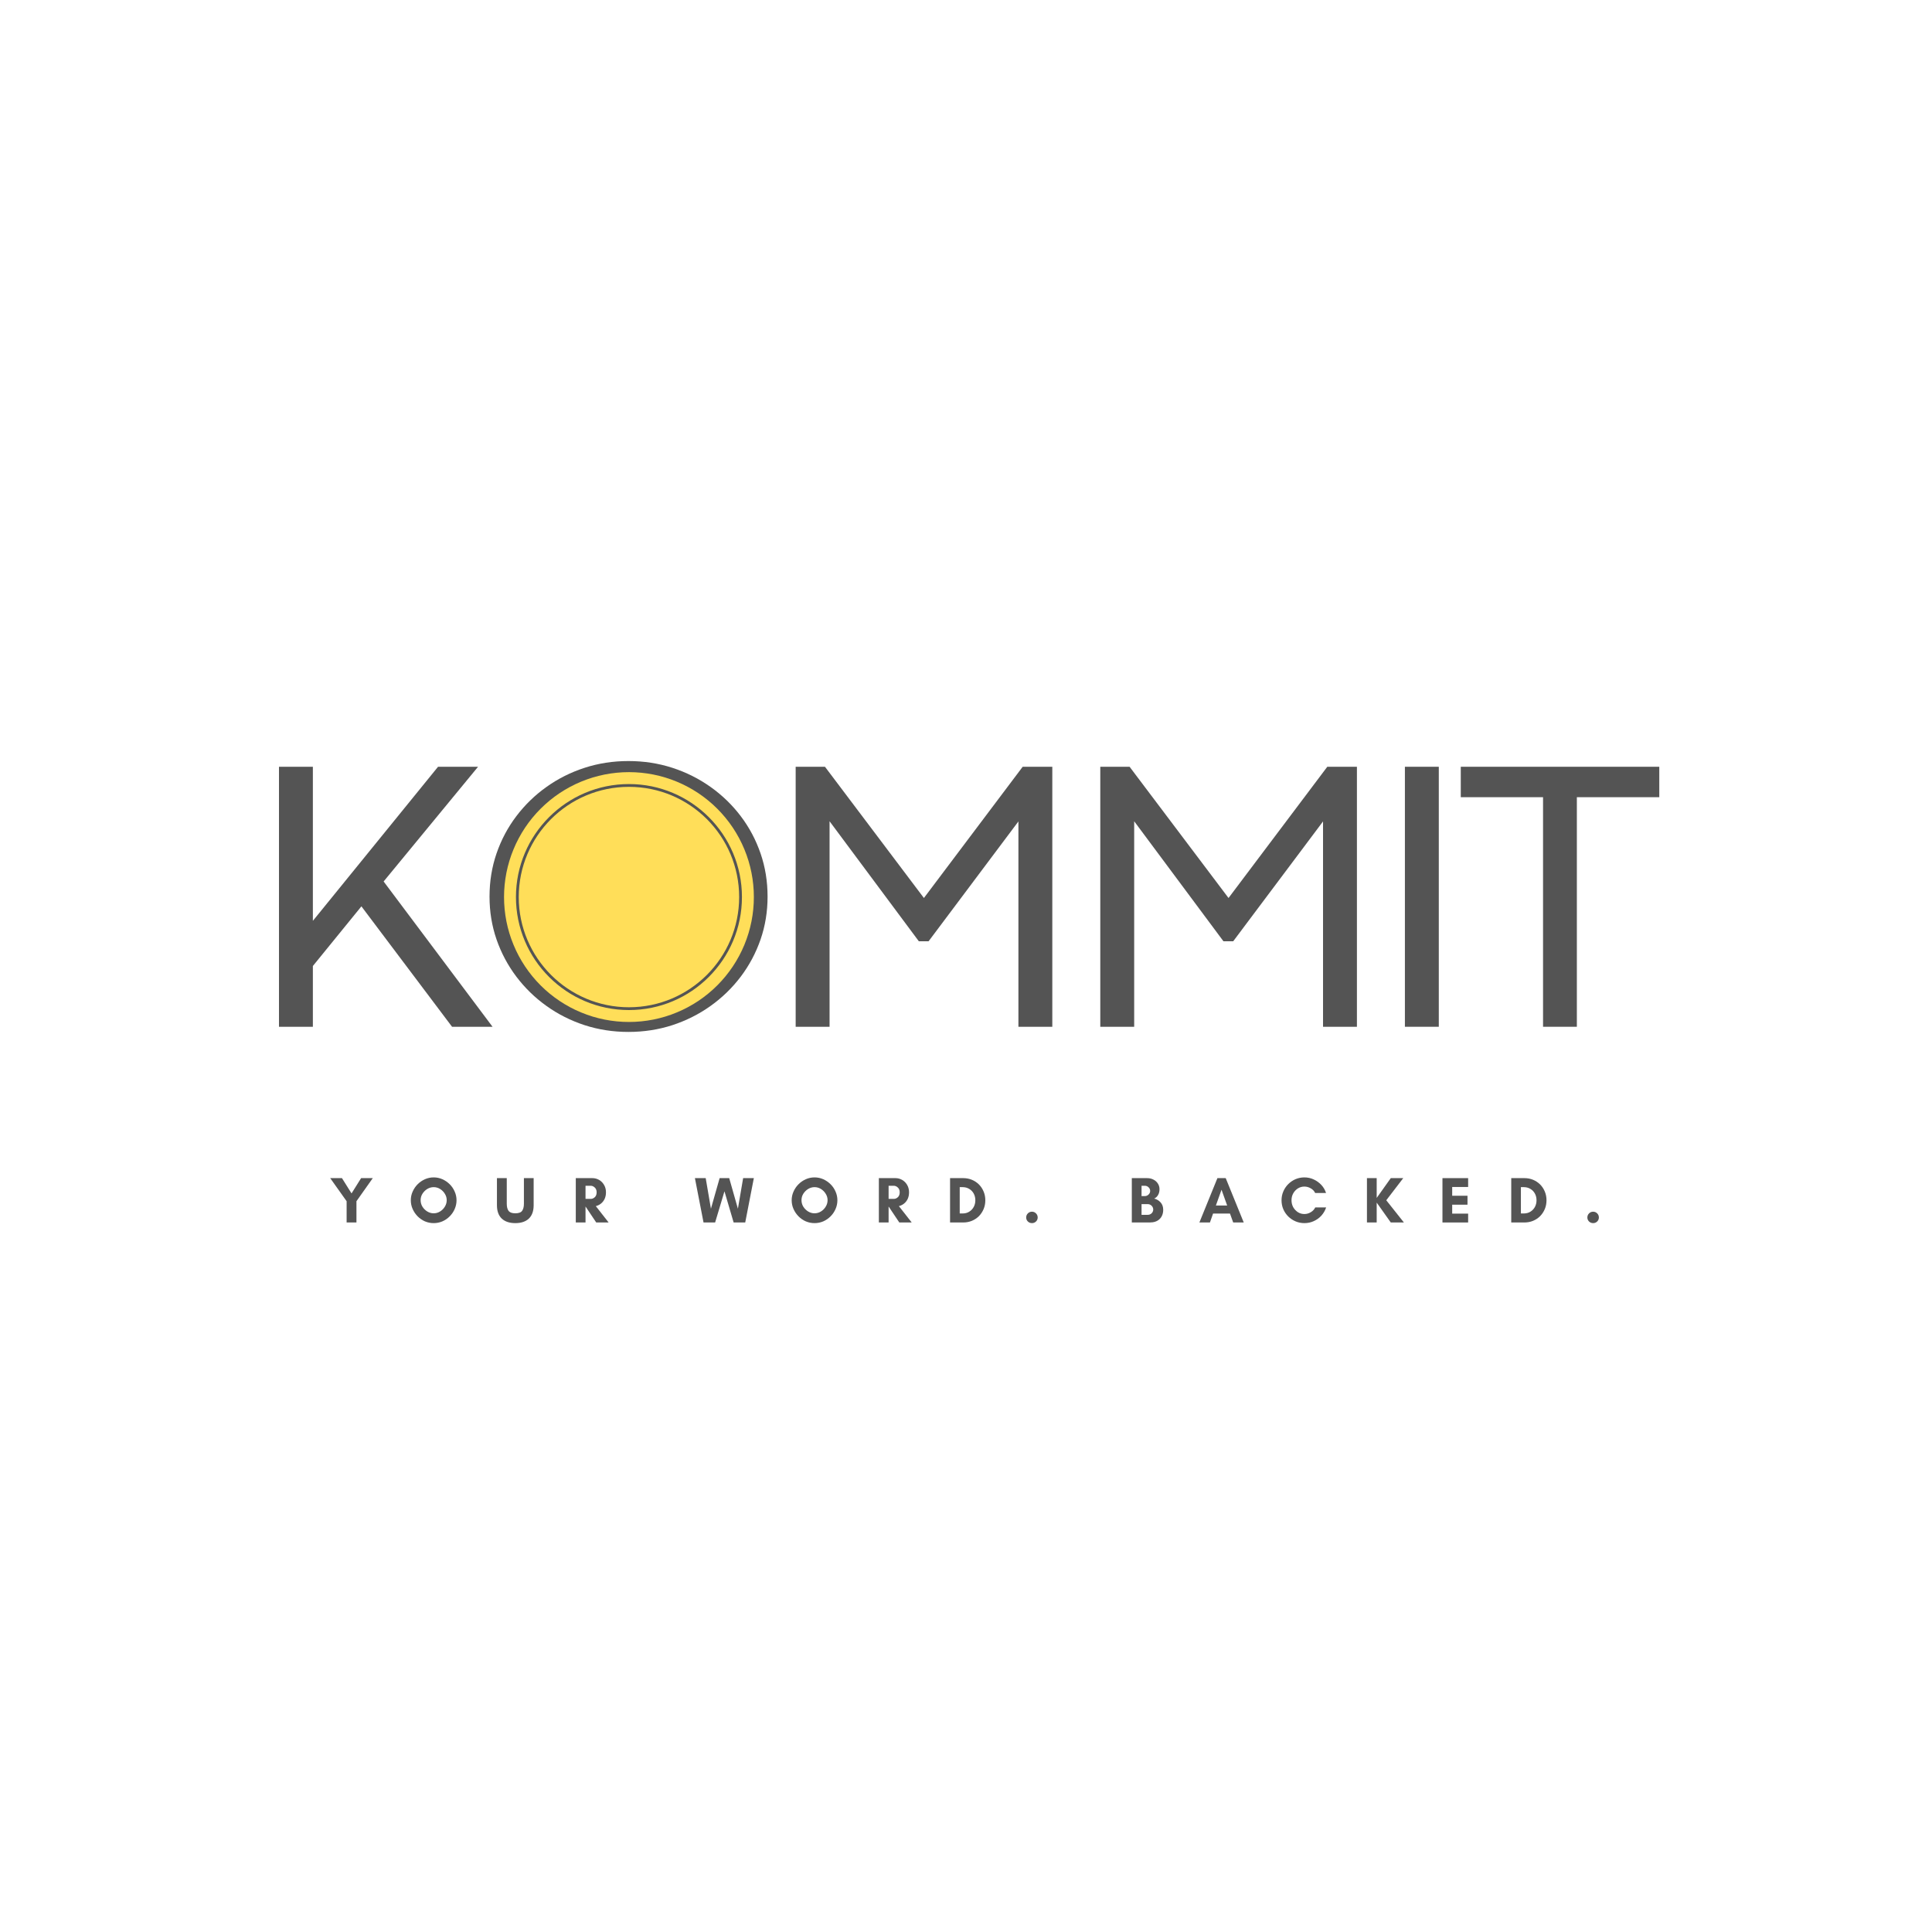
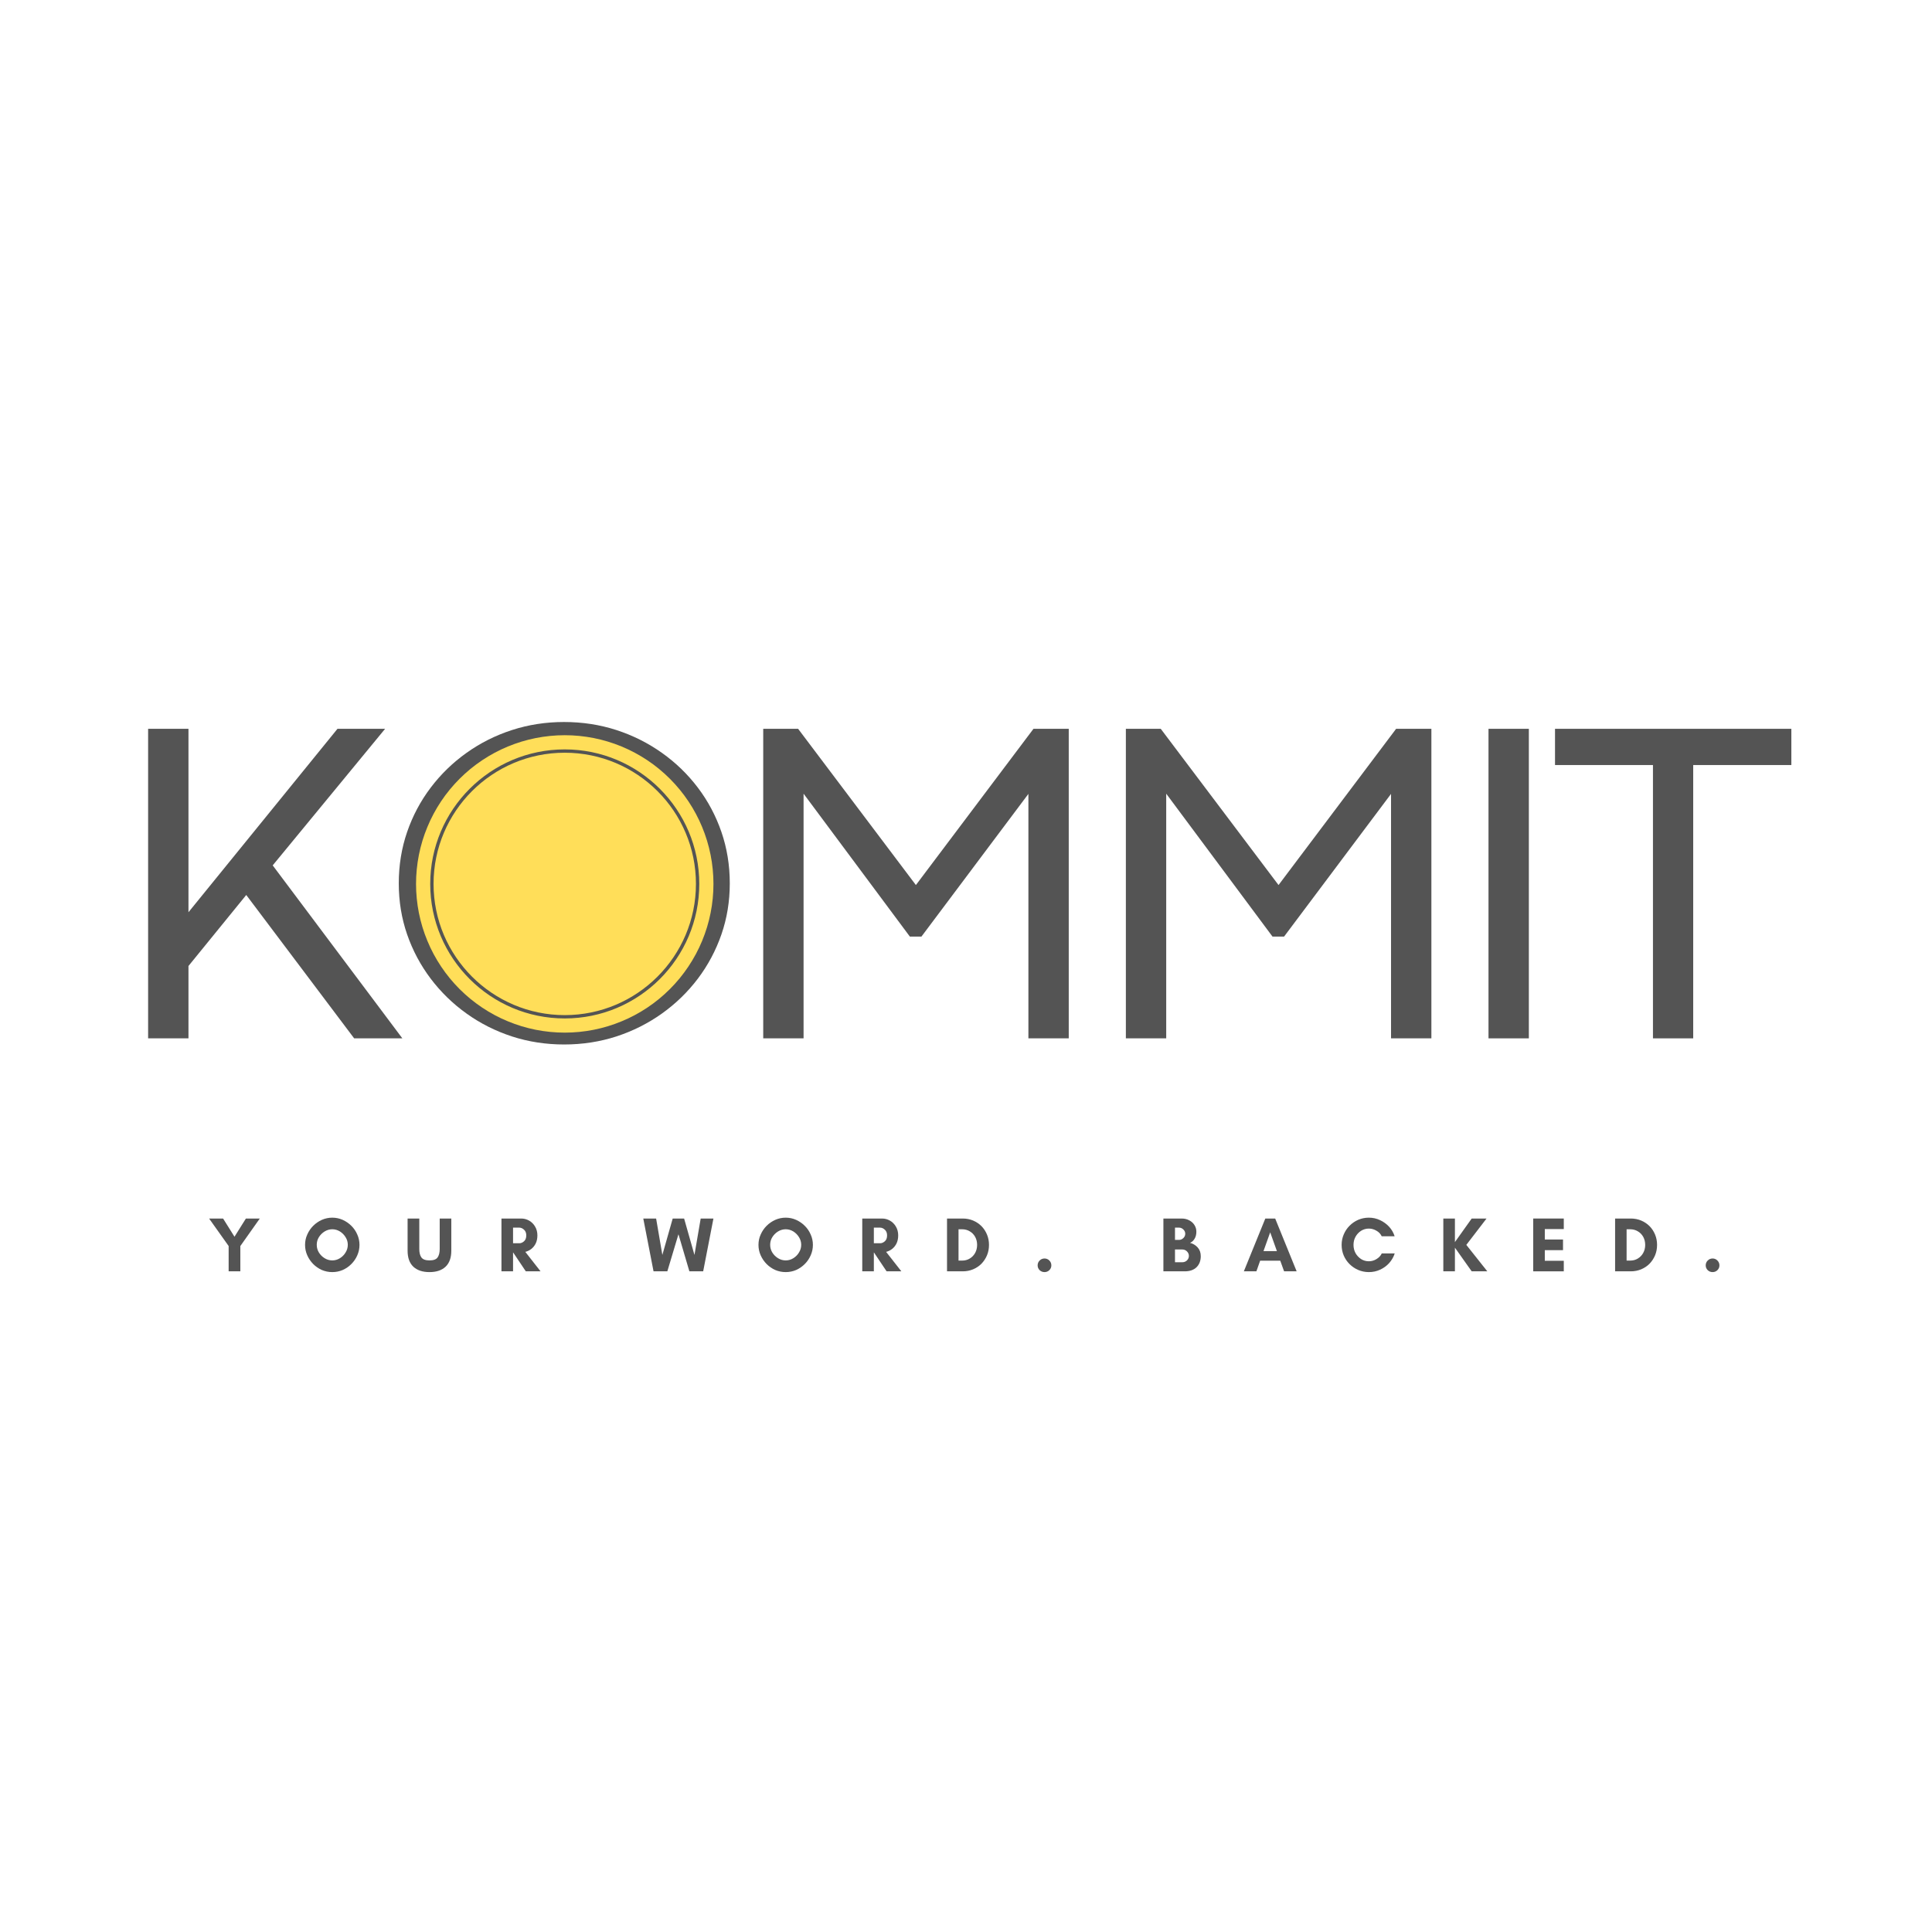
- <svg xmlns="http://www.w3.org/2000/svg" width="500" zoomAndPan="magnify" viewBox="0 0 375 375" height="500" preserveAspectRatio="xMidYMid meet" version="1.0">
+ <svg xmlns="http://www.w3.org/2000/svg" width="500" zoomAndPan="magnify" viewBox="30 100 315 175" height="500" preserveAspectRatio="xMidYMid meet" version="1.0">
  <defs>
    <g />
    <clipPath id="46336163a3">
      <path d="M 236 2 L 275.559 2 L 275.559 54 L 236 54 Z M 236 2 " clip-rule="nonzero" />
    </clipPath>
    <clipPath id="85b8adfc6b">
      <rect x="0" width="276" y="0" height="67" />
    </clipPath>
    <clipPath id="4fa91d42be">
      <path d="M 97.832 149.871 L 146.582 149.871 L 146.582 198.621 L 97.832 198.621 Z M 97.832 149.871 " clip-rule="nonzero" />
    </clipPath>
    <clipPath id="c90dea0526">
      <rect x="0" width="256" y="0" height="16" />
    </clipPath>
  </defs>
  <rect x="-37.5" width="450" fill="#ffffff" y="-37.5" height="450" fill-opacity="1" />
  <rect x="-37.5" width="450" fill="#ffffff" y="-37.5" height="450" fill-opacity="1" />
  <g transform="matrix(1, 0, 0, 1, 47, 146)">
    <g clip-path="url(#85b8adfc6b)">
      <g fill="#545454" fill-opacity="1">
        <g transform="translate(0.290054, 53.29633)">
          <g>
            <path d="M 45.5 -50.469 L 27.172 -28.203 L 48.312 0 L 40.453 0 L 22.859 -23.375 L 13.438 -11.797 L 13.438 0 L 6.859 0 L 6.859 -50.469 L 13.438 -50.469 L 13.438 -20.562 L 37.734 -50.469 Z M 45.5 -50.469 " />
          </g>
        </g>
      </g>
      <g fill="#545454" fill-opacity="1">
        <g transform="translate(45.01681, 53.29633)">
          <g>
            <path d="M 29.953 1 C 26.984 1 24.148 0.562 21.453 -0.312 C 18.754 -1.195 16.285 -2.441 14.047 -4.047 C 11.805 -5.648 9.859 -7.547 8.203 -9.734 C 6.547 -11.93 5.266 -14.336 4.359 -16.953 C 3.453 -19.578 3 -22.348 3 -25.266 C 3 -28.211 3.453 -31.004 4.359 -33.641 C 5.266 -36.273 6.547 -38.688 8.203 -40.875 C 9.859 -43.062 11.805 -44.953 14.047 -46.547 C 16.285 -48.148 18.754 -49.391 21.453 -50.266 C 24.148 -51.141 26.984 -51.578 29.953 -51.578 C 32.941 -51.578 35.785 -51.141 38.484 -50.266 C 41.18 -49.391 43.656 -48.148 45.906 -46.547 C 48.156 -44.953 50.109 -43.062 51.766 -40.875 C 53.422 -38.688 54.703 -36.273 55.609 -33.641 C 56.516 -31.004 56.969 -28.211 56.969 -25.266 C 56.969 -22.348 56.516 -19.578 55.609 -16.953 C 54.703 -14.336 53.422 -11.93 51.766 -9.734 C 50.109 -7.547 48.156 -5.648 45.906 -4.047 C 43.656 -2.441 41.18 -1.195 38.484 -0.312 C 35.785 0.562 32.941 1 29.953 1 Z M 29.953 -5.078 C 32.766 -5.078 35.406 -5.582 37.875 -6.594 C 40.352 -7.613 42.531 -9.039 44.406 -10.875 C 46.289 -12.707 47.758 -14.848 48.812 -17.297 C 49.863 -19.742 50.391 -22.398 50.391 -25.266 C 50.391 -28.141 49.863 -30.805 48.812 -33.266 C 47.758 -35.734 46.289 -37.879 44.406 -39.703 C 42.531 -41.535 40.352 -42.961 37.875 -43.984 C 35.406 -45.016 32.766 -45.531 29.953 -45.531 C 27.129 -45.531 24.484 -45.016 22.016 -43.984 C 19.555 -42.961 17.395 -41.535 15.531 -39.703 C 13.664 -37.879 12.207 -35.734 11.156 -33.266 C 10.102 -30.805 9.578 -28.141 9.578 -25.266 C 9.578 -22.398 10.102 -19.742 11.156 -17.297 C 12.207 -14.848 13.664 -12.707 15.531 -10.875 C 17.395 -9.039 19.555 -7.613 22.016 -6.594 C 24.484 -5.582 27.129 -5.078 29.953 -5.078 Z M 29.953 -5.078 " />
          </g>
        </g>
      </g>
      <g fill="#545454" fill-opacity="1">
        <g transform="translate(100.58, 53.29633)">
          <g>
            <path d="M 13.438 0 L 6.859 0 L 6.859 -50.469 L 12.547 -50.469 L 31.734 -25.016 L 31.766 -25.016 L 50.922 -50.469 L 56.672 -50.469 L 56.672 0 L 50.094 0 L 50.094 -39.859 L 32.656 -16.594 L 30.766 -16.594 L 13.438 -39.891 Z M 13.438 0 " />
          </g>
        </g>
      </g>
      <g fill="#545454" fill-opacity="1">
        <g transform="translate(159.7058, 53.29633)">
          <g>
            <path d="M 13.438 0 L 6.859 0 L 6.859 -50.469 L 12.547 -50.469 L 31.734 -25.016 L 31.766 -25.016 L 50.922 -50.469 L 56.672 -50.469 L 56.672 0 L 50.094 0 L 50.094 -39.859 L 32.656 -16.594 L 30.766 -16.594 L 13.438 -39.891 Z M 13.438 0 " />
          </g>
        </g>
      </g>
      <g fill="#545454" fill-opacity="1">
        <g transform="translate(218.8316, 53.29633)">
          <g>
            <path d="M 13.438 0 L 6.859 0 L 6.859 -50.469 L 13.438 -50.469 Z M 13.438 0 " />
          </g>
        </g>
      </g>
      <g clip-path="url(#46336163a3)">
        <g fill="#545454" fill-opacity="1">
          <g transform="translate(234.7231, 53.29633)">
            <g>
              <path d="M 24.344 0 L 17.781 0 L 17.781 -44.562 L 1.812 -44.562 L 1.812 -50.469 L 40.344 -50.469 L 40.344 -44.562 L 24.344 -44.562 Z M 24.344 0 " />
            </g>
          </g>
        </g>
      </g>
    </g>
  </g>
  <g clip-path="url(#4fa91d42be)">
    <path fill="#ffde59" d="M 146.324 174.117 C 146.324 174.91 146.285 175.703 146.207 176.492 C 146.129 177.285 146.016 178.066 145.859 178.848 C 145.703 179.625 145.512 180.395 145.281 181.156 C 145.051 181.914 144.781 182.66 144.48 183.395 C 144.176 184.129 143.836 184.848 143.461 185.547 C 143.086 186.246 142.68 186.926 142.238 187.586 C 141.797 188.246 141.324 188.883 140.82 189.5 C 140.316 190.113 139.785 190.699 139.223 191.262 C 138.66 191.824 138.074 192.355 137.461 192.859 C 136.848 193.363 136.211 193.836 135.551 194.277 C 134.891 194.719 134.207 195.125 133.508 195.5 C 132.809 195.875 132.09 196.215 131.355 196.516 C 130.625 196.82 129.875 197.09 129.117 197.32 C 128.355 197.551 127.586 197.742 126.809 197.898 C 126.031 198.051 125.246 198.168 124.457 198.246 C 123.664 198.324 122.871 198.363 122.078 198.363 C 121.285 198.363 120.492 198.324 119.703 198.246 C 118.91 198.168 118.129 198.051 117.348 197.898 C 116.57 197.742 115.801 197.551 115.039 197.32 C 114.281 197.09 113.535 196.82 112.801 196.516 C 112.066 196.215 111.348 195.875 110.648 195.5 C 109.949 195.125 109.27 194.719 108.609 194.277 C 107.949 193.836 107.312 193.363 106.695 192.859 C 106.082 192.355 105.496 191.824 104.934 191.262 C 104.371 190.699 103.84 190.113 103.336 189.5 C 102.832 188.883 102.359 188.246 101.918 187.586 C 101.477 186.926 101.07 186.246 100.695 185.547 C 100.32 184.848 99.98 184.129 99.68 183.395 C 99.375 182.66 99.105 181.914 98.875 181.156 C 98.645 180.395 98.453 179.625 98.297 178.848 C 98.145 178.066 98.027 177.285 97.949 176.492 C 97.871 175.703 97.832 174.91 97.832 174.117 C 97.832 173.324 97.871 172.531 97.949 171.742 C 98.027 170.949 98.145 170.164 98.297 169.387 C 98.453 168.609 98.645 167.84 98.875 167.078 C 99.105 166.32 99.375 165.57 99.68 164.84 C 99.98 164.105 100.32 163.387 100.695 162.688 C 101.07 161.988 101.477 161.305 101.918 160.645 C 102.359 159.984 102.832 159.348 103.336 158.734 C 103.84 158.121 104.371 157.535 104.934 156.973 C 105.496 156.41 106.082 155.879 106.695 155.375 C 107.312 154.871 107.949 154.398 108.609 153.957 C 109.27 153.516 109.949 153.109 110.648 152.734 C 111.348 152.359 112.066 152.02 112.801 151.715 C 113.535 151.414 114.281 151.145 115.039 150.914 C 115.801 150.684 116.57 150.492 117.348 150.336 C 118.129 150.184 118.91 150.066 119.703 149.988 C 120.492 149.91 121.285 149.871 122.078 149.871 C 122.871 149.871 123.664 149.91 124.457 149.988 C 125.246 150.066 126.031 150.184 126.809 150.336 C 127.586 150.492 128.355 150.684 129.117 150.914 C 129.875 151.145 130.625 151.414 131.355 151.715 C 132.09 152.02 132.809 152.359 133.508 152.734 C 134.207 153.109 134.891 153.516 135.551 153.957 C 136.211 154.398 136.848 154.871 137.461 155.375 C 138.074 155.879 138.66 156.41 139.223 156.973 C 139.785 157.535 140.316 158.121 140.82 158.734 C 141.324 159.348 141.797 159.984 142.238 160.645 C 142.68 161.305 143.086 161.988 143.461 162.688 C 143.836 163.387 144.176 164.105 144.48 164.84 C 144.781 165.57 145.051 166.32 145.281 167.078 C 145.512 167.84 145.703 168.609 145.859 169.387 C 146.016 170.164 146.129 170.949 146.207 171.742 C 146.285 172.531 146.324 173.324 146.324 174.117 Z M 146.324 174.117 " fill-opacity="1" fill-rule="nonzero" />
  </g>
  <path fill="#545454" d="M 122.078 196.051 C 109.973 196.051 100.145 186.223 100.145 174.117 C 100.145 162.012 109.973 152.184 122.078 152.184 C 134.184 152.184 144.012 162.012 144.012 174.117 C 144.012 186.223 134.184 196.051 122.078 196.051 Z M 122.078 152.727 C 110.262 152.727 100.688 162.301 100.688 174.117 C 100.688 185.934 110.301 195.508 122.078 195.508 C 133.895 195.508 143.469 185.898 143.469 174.117 C 143.469 162.301 133.895 152.727 122.078 152.727 Z M 122.078 152.727 " fill-opacity="1" fill-rule="nonzero" />
  <g transform="matrix(1, 0, 0, 1, 63, 225)">
    <g clip-path="url(#c90dea0526)">
      <g fill="#545454" fill-opacity="1">
        <g transform="translate(0.998186, 12.28215)">
          <g>
            <path d="M 3.281 0 L 3.281 -4.125 L 0.094 -8.609 L 2.375 -8.609 L 4.234 -5.641 L 6.094 -8.609 L 8.359 -8.609 L 5.188 -4.125 L 5.188 0 Z M 3.281 0 " />
          </g>
        </g>
      </g>
      <g fill="#545454" fill-opacity="1">
        <g transform="translate(16.3002, 12.28215)">
          <g>
            <path d="M 7.406 -4.328 C 7.406 -4.773 7.285 -5.188 7.047 -5.562 C 6.816 -5.945 6.508 -6.258 6.125 -6.5 C 5.738 -6.738 5.32 -6.859 4.875 -6.859 C 4.438 -6.859 4.02 -6.738 3.625 -6.5 C 3.238 -6.258 2.926 -5.945 2.688 -5.562 C 2.457 -5.188 2.344 -4.773 2.344 -4.328 C 2.344 -3.879 2.457 -3.461 2.688 -3.078 C 2.926 -2.691 3.238 -2.379 3.625 -2.141 C 4.02 -1.898 4.438 -1.781 4.875 -1.781 C 5.32 -1.781 5.738 -1.898 6.125 -2.141 C 6.508 -2.379 6.816 -2.691 7.047 -3.078 C 7.285 -3.461 7.406 -3.879 7.406 -4.328 Z M 9.312 -4.312 C 9.312 -3.719 9.191 -3.148 8.953 -2.609 C 8.723 -2.078 8.398 -1.602 7.984 -1.188 C 7.578 -0.781 7.109 -0.457 6.578 -0.219 C 6.047 0.008 5.477 0.125 4.875 0.125 C 4.281 0.125 3.711 0.008 3.172 -0.219 C 2.641 -0.457 2.172 -0.781 1.766 -1.188 C 1.359 -1.602 1.035 -2.078 0.797 -2.609 C 0.555 -3.148 0.438 -3.719 0.438 -4.312 C 0.438 -4.906 0.555 -5.469 0.797 -6 C 1.035 -6.539 1.359 -7.016 1.766 -7.422 C 2.172 -7.828 2.641 -8.148 3.172 -8.391 C 3.711 -8.629 4.281 -8.75 4.875 -8.75 C 5.477 -8.75 6.047 -8.629 6.578 -8.391 C 7.109 -8.148 7.578 -7.828 7.984 -7.422 C 8.398 -7.016 8.723 -6.539 8.953 -6 C 9.191 -5.469 9.312 -4.906 9.312 -4.312 Z M 9.312 -4.312 " />
          </g>
        </g>
      </g>
      <g fill="#545454" fill-opacity="1">
        <g transform="translate(32.89427, 12.28215)">
          <g>
            <path d="M 5.797 -8.609 L 7.688 -8.609 L 7.688 -3.359 C 7.688 -2.211 7.375 -1.344 6.75 -0.75 C 6.125 -0.164 5.25 0.125 4.125 0.125 C 3.008 0.125 2.133 -0.164 1.5 -0.75 C 0.875 -1.344 0.562 -2.211 0.562 -3.359 L 0.562 -8.609 L 2.469 -8.609 L 2.469 -3.641 C 2.469 -3.047 2.582 -2.586 2.812 -2.266 C 3.051 -1.941 3.488 -1.781 4.125 -1.781 C 4.781 -1.781 5.223 -1.941 5.453 -2.266 C 5.68 -2.586 5.797 -3.047 5.797 -3.641 Z M 5.797 -8.609 " />
          </g>
        </g>
      </g>
      <g fill="#545454" fill-opacity="1">
        <g transform="translate(47.9936, 12.28215)">
          <g>
            <path d="M 2.656 -3.078 L 2.656 0 L 0.766 0 L 0.766 -8.609 L 3.984 -8.609 C 4.453 -8.609 4.883 -8.492 5.281 -8.266 C 5.688 -8.035 6.008 -7.711 6.25 -7.297 C 6.5 -6.879 6.625 -6.398 6.625 -5.859 C 6.625 -5.367 6.535 -4.938 6.359 -4.562 C 6.18 -4.195 5.941 -3.895 5.641 -3.656 C 5.348 -3.426 5.02 -3.266 4.656 -3.172 L 7.141 0 L 4.734 0 L 2.672 -3.078 Z M 3.672 -7.125 L 2.656 -7.125 L 2.656 -4.578 L 3.672 -4.578 C 3.953 -4.578 4.211 -4.688 4.453 -4.906 C 4.691 -5.125 4.812 -5.441 4.812 -5.859 C 4.812 -6.254 4.691 -6.562 4.453 -6.781 C 4.211 -7.008 3.953 -7.125 3.672 -7.125 Z M 3.672 -7.125 " />
          </g>
        </g>
      </g>
      <g fill="#545454" fill-opacity="1">
        <g transform="translate(61.81355, 12.28215)">
          <g />
        </g>
      </g>
      <g fill="#545454" fill-opacity="1">
        <g transform="translate(71.82065, 12.28215)">
          <g>
            <path d="M 11.5 -8.609 L 9.828 0 L 7.578 0 L 5.797 -6.047 L 3.984 0 L 1.734 0 L 0.062 -8.609 L 2.156 -8.609 L 3.172 -2.672 L 4.859 -8.609 L 6.719 -8.609 L 8.406 -2.672 L 9.422 -8.609 Z M 11.5 -8.609 " />
          </g>
        </g>
      </g>
      <g fill="#545454" fill-opacity="1">
        <g transform="translate(90.22614, 12.28215)">
          <g>
            <path d="M 7.406 -4.328 C 7.406 -4.773 7.285 -5.188 7.047 -5.562 C 6.816 -5.945 6.508 -6.258 6.125 -6.5 C 5.738 -6.738 5.32 -6.859 4.875 -6.859 C 4.438 -6.859 4.02 -6.738 3.625 -6.5 C 3.238 -6.258 2.926 -5.945 2.688 -5.562 C 2.457 -5.188 2.344 -4.773 2.344 -4.328 C 2.344 -3.879 2.457 -3.461 2.688 -3.078 C 2.926 -2.691 3.238 -2.379 3.625 -2.141 C 4.02 -1.898 4.438 -1.781 4.875 -1.781 C 5.32 -1.781 5.738 -1.898 6.125 -2.141 C 6.508 -2.379 6.816 -2.691 7.047 -3.078 C 7.285 -3.461 7.406 -3.879 7.406 -4.328 Z M 9.312 -4.312 C 9.312 -3.719 9.191 -3.148 8.953 -2.609 C 8.723 -2.078 8.398 -1.602 7.984 -1.188 C 7.578 -0.781 7.109 -0.457 6.578 -0.219 C 6.047 0.008 5.477 0.125 4.875 0.125 C 4.281 0.125 3.711 0.008 3.172 -0.219 C 2.641 -0.457 2.172 -0.781 1.766 -1.188 C 1.359 -1.602 1.035 -2.078 0.797 -2.609 C 0.555 -3.148 0.438 -3.719 0.438 -4.312 C 0.438 -4.906 0.555 -5.469 0.797 -6 C 1.035 -6.539 1.359 -7.016 1.766 -7.422 C 2.172 -7.828 2.641 -8.148 3.172 -8.391 C 3.711 -8.629 4.281 -8.75 4.875 -8.75 C 5.477 -8.75 6.047 -8.629 6.578 -8.391 C 7.109 -8.148 7.578 -7.828 7.984 -7.422 C 8.398 -7.016 8.723 -6.539 8.953 -6 C 9.191 -5.469 9.312 -4.906 9.312 -4.312 Z M 9.312 -4.312 " />
          </g>
        </g>
      </g>
      <g fill="#545454" fill-opacity="1">
        <g transform="translate(106.8202, 12.28215)">
          <g>
            <path d="M 2.656 -3.078 L 2.656 0 L 0.766 0 L 0.766 -8.609 L 3.984 -8.609 C 4.453 -8.609 4.883 -8.492 5.281 -8.266 C 5.688 -8.035 6.008 -7.711 6.25 -7.297 C 6.5 -6.879 6.625 -6.398 6.625 -5.859 C 6.625 -5.367 6.535 -4.938 6.359 -4.562 C 6.18 -4.195 5.941 -3.895 5.641 -3.656 C 5.348 -3.426 5.02 -3.266 4.656 -3.172 L 7.141 0 L 4.734 0 L 2.672 -3.078 Z M 3.672 -7.125 L 2.656 -7.125 L 2.656 -4.578 L 3.672 -4.578 C 3.953 -4.578 4.211 -4.688 4.453 -4.906 C 4.691 -5.125 4.812 -5.441 4.812 -5.859 C 4.812 -6.254 4.691 -6.562 4.453 -6.781 C 4.211 -7.008 3.953 -7.125 3.672 -7.125 Z M 3.672 -7.125 " />
          </g>
        </g>
      </g>
      <g fill="#545454" fill-opacity="1">
        <g transform="translate(120.6402, 12.28215)">
          <g>
            <path d="M 2.641 -1.75 L 3.203 -1.75 C 3.691 -1.75 4.117 -1.863 4.484 -2.094 C 4.859 -2.32 5.148 -2.629 5.359 -3.016 C 5.566 -3.398 5.672 -3.832 5.672 -4.312 C 5.672 -4.789 5.566 -5.223 5.359 -5.609 C 5.148 -5.992 4.859 -6.297 4.484 -6.516 C 4.117 -6.742 3.691 -6.859 3.203 -6.859 L 2.641 -6.859 Z M 0.766 -8.609 L 3.312 -8.609 C 3.926 -8.609 4.492 -8.5 5.016 -8.281 C 5.535 -8.062 5.988 -7.758 6.375 -7.375 C 6.758 -6.988 7.062 -6.531 7.281 -6 C 7.5 -5.477 7.609 -4.914 7.609 -4.312 C 7.609 -3.695 7.5 -3.129 7.281 -2.609 C 7.062 -2.086 6.758 -1.629 6.375 -1.234 C 5.988 -0.848 5.535 -0.547 5.016 -0.328 C 4.492 -0.109 3.926 0 3.312 0 L 0.766 0 Z M 0.766 -8.609 " />
          </g>
        </g>
      </g>
      <g fill="#545454" fill-opacity="1">
        <g transform="translate(135.5241, 12.28215)">
          <g>
            <path d="M 0.656 -0.969 C 0.656 -1.281 0.766 -1.547 0.984 -1.766 C 1.203 -1.984 1.469 -2.094 1.781 -2.094 C 2.082 -2.094 2.344 -1.984 2.562 -1.766 C 2.781 -1.547 2.891 -1.281 2.891 -0.969 C 2.891 -0.664 2.781 -0.406 2.562 -0.188 C 2.344 0.02 2.082 0.125 1.781 0.125 C 1.469 0.125 1.203 0.02 0.984 -0.188 C 0.766 -0.406 0.656 -0.664 0.656 -0.969 Z M 0.656 -0.969 " />
          </g>
        </g>
      </g>
      <g fill="#545454" fill-opacity="1">
        <g transform="translate(145.9113, 12.28215)">
          <g />
        </g>
      </g>
      <g fill="#545454" fill-opacity="1">
        <g transform="translate(155.9184, 12.28215)">
          <g>
            <path d="M 4.922 -2.516 C 4.922 -2.797 4.816 -3.039 4.609 -3.25 C 4.398 -3.457 4.148 -3.562 3.859 -3.562 L 2.656 -3.562 L 2.656 -1.484 L 3.859 -1.484 C 4.148 -1.484 4.398 -1.582 4.609 -1.781 C 4.816 -1.988 4.922 -2.234 4.922 -2.516 Z M 4.328 -6.125 C 4.328 -6.395 4.223 -6.629 4.016 -6.828 C 3.816 -7.023 3.582 -7.125 3.312 -7.125 L 2.656 -7.125 L 2.656 -5.125 L 3.312 -5.125 C 3.582 -5.125 3.816 -5.223 4.016 -5.422 C 4.223 -5.617 4.328 -5.852 4.328 -6.125 Z M 6.859 -2.469 C 6.859 -1.727 6.629 -1.129 6.172 -0.672 C 5.711 -0.223 5.07 0 4.25 0 L 0.766 0 L 0.766 -8.609 L 3.719 -8.609 C 4.207 -8.609 4.629 -8.508 4.984 -8.312 C 5.348 -8.125 5.629 -7.867 5.828 -7.547 C 6.035 -7.223 6.141 -6.863 6.141 -6.469 C 6.141 -6.02 6.047 -5.641 5.859 -5.328 C 5.68 -5.016 5.43 -4.785 5.109 -4.641 C 5.586 -4.523 6 -4.281 6.344 -3.906 C 6.688 -3.531 6.859 -3.051 6.859 -2.469 Z M 6.859 -2.469 " />
          </g>
        </g>
      </g>
      <g fill="#545454" fill-opacity="1">
        <g transform="translate(169.7383, 12.28215)">
          <g>
            <path d="M 5.453 -3.297 L 4.359 -6.359 L 3.266 -3.297 Z M 8.672 0 L 6.625 0 L 6 -1.734 L 2.719 -1.734 L 2.109 0 L 0.062 0 L 3.562 -8.609 L 5.172 -8.609 Z M 8.672 0 " />
          </g>
        </g>
      </g>
      <g fill="#545454" fill-opacity="1">
        <g transform="translate(185.3064, 12.28215)">
          <g>
            <path d="M 6.984 -2.922 L 9.094 -2.922 C 8.906 -2.336 8.602 -1.812 8.188 -1.344 C 7.77 -0.883 7.273 -0.523 6.703 -0.266 C 6.141 -0.004 5.531 0.125 4.875 0.125 C 4.27 0.125 3.695 0.008 3.156 -0.219 C 2.625 -0.445 2.148 -0.766 1.734 -1.172 C 1.328 -1.578 1.008 -2.047 0.781 -2.578 C 0.551 -3.117 0.438 -3.695 0.438 -4.312 C 0.438 -4.914 0.551 -5.484 0.781 -6.016 C 1.008 -6.555 1.328 -7.031 1.734 -7.438 C 2.148 -7.852 2.625 -8.176 3.156 -8.406 C 3.695 -8.633 4.27 -8.75 4.875 -8.75 C 5.531 -8.75 6.141 -8.613 6.703 -8.344 C 7.266 -8.082 7.754 -7.727 8.172 -7.281 C 8.586 -6.832 8.891 -6.312 9.078 -5.719 L 6.969 -5.719 C 6.789 -6.102 6.504 -6.406 6.109 -6.625 C 5.723 -6.852 5.312 -6.969 4.875 -6.969 C 4.414 -6.969 3.992 -6.848 3.609 -6.609 C 3.234 -6.367 2.93 -6.047 2.703 -5.641 C 2.484 -5.242 2.375 -4.801 2.375 -4.312 C 2.375 -3.82 2.484 -3.375 2.703 -2.969 C 2.93 -2.57 3.234 -2.25 3.609 -2 C 3.992 -1.758 4.414 -1.641 4.875 -1.641 C 5.32 -1.641 5.738 -1.758 6.125 -2 C 6.52 -2.238 6.805 -2.547 6.984 -2.922 Z M 6.984 -2.922 " />
          </g>
        </g>
      </g>
      <g fill="#545454" fill-opacity="1">
        <g transform="translate(201.5584, 12.28215)">
          <g>
            <path d="M 2.656 -3.859 L 2.656 0 L 0.766 0 L 0.766 -8.609 L 2.656 -8.609 L 2.656 -4.766 L 5.391 -8.609 L 7.812 -8.609 L 4.516 -4.312 L 7.938 0 L 5.391 0 Z M 2.656 -3.859 " />
          </g>
        </g>
      </g>
      <g fill="#545454" fill-opacity="1">
        <g transform="translate(216.2144, 12.28215)">
          <g>
            <path d="M 5.75 -1.719 L 5.75 0 L 0.766 0 L 0.766 -8.609 L 5.75 -8.609 L 5.75 -6.891 L 2.656 -6.891 L 2.656 -5.188 L 5.625 -5.188 L 5.625 -3.453 L 2.656 -3.453 L 2.656 -1.719 Z M 5.75 -1.719 " />
          </g>
        </g>
      </g>
      <g fill="#545454" fill-opacity="1">
        <g transform="translate(229.5656, 12.28215)">
          <g>
            <path d="M 2.641 -1.75 L 3.203 -1.75 C 3.691 -1.75 4.117 -1.863 4.484 -2.094 C 4.859 -2.32 5.148 -2.629 5.359 -3.016 C 5.566 -3.398 5.672 -3.832 5.672 -4.312 C 5.672 -4.789 5.566 -5.223 5.359 -5.609 C 5.148 -5.992 4.859 -6.297 4.484 -6.516 C 4.117 -6.742 3.691 -6.859 3.203 -6.859 L 2.641 -6.859 Z M 0.766 -8.609 L 3.312 -8.609 C 3.926 -8.609 4.492 -8.5 5.016 -8.281 C 5.535 -8.062 5.988 -7.758 6.375 -7.375 C 6.758 -6.988 7.062 -6.531 7.281 -6 C 7.5 -5.477 7.609 -4.914 7.609 -4.312 C 7.609 -3.695 7.5 -3.129 7.281 -2.609 C 7.062 -2.086 6.758 -1.629 6.375 -1.234 C 5.988 -0.848 5.535 -0.547 5.016 -0.328 C 4.492 -0.109 3.926 0 3.312 0 L 0.766 0 Z M 0.766 -8.609 " />
          </g>
        </g>
      </g>
      <g fill="#545454" fill-opacity="1">
        <g transform="translate(244.4496, 12.28215)">
          <g>
            <path d="M 0.656 -0.969 C 0.656 -1.281 0.766 -1.547 0.984 -1.766 C 1.203 -1.984 1.469 -2.094 1.781 -2.094 C 2.082 -2.094 2.344 -1.984 2.562 -1.766 C 2.781 -1.547 2.891 -1.281 2.891 -0.969 C 2.891 -0.664 2.781 -0.406 2.562 -0.188 C 2.344 0.02 2.082 0.125 1.781 0.125 C 1.469 0.125 1.203 0.02 0.984 -0.188 C 0.766 -0.406 0.656 -0.664 0.656 -0.969 Z M 0.656 -0.969 " />
          </g>
        </g>
      </g>
    </g>
  </g>
</svg>
